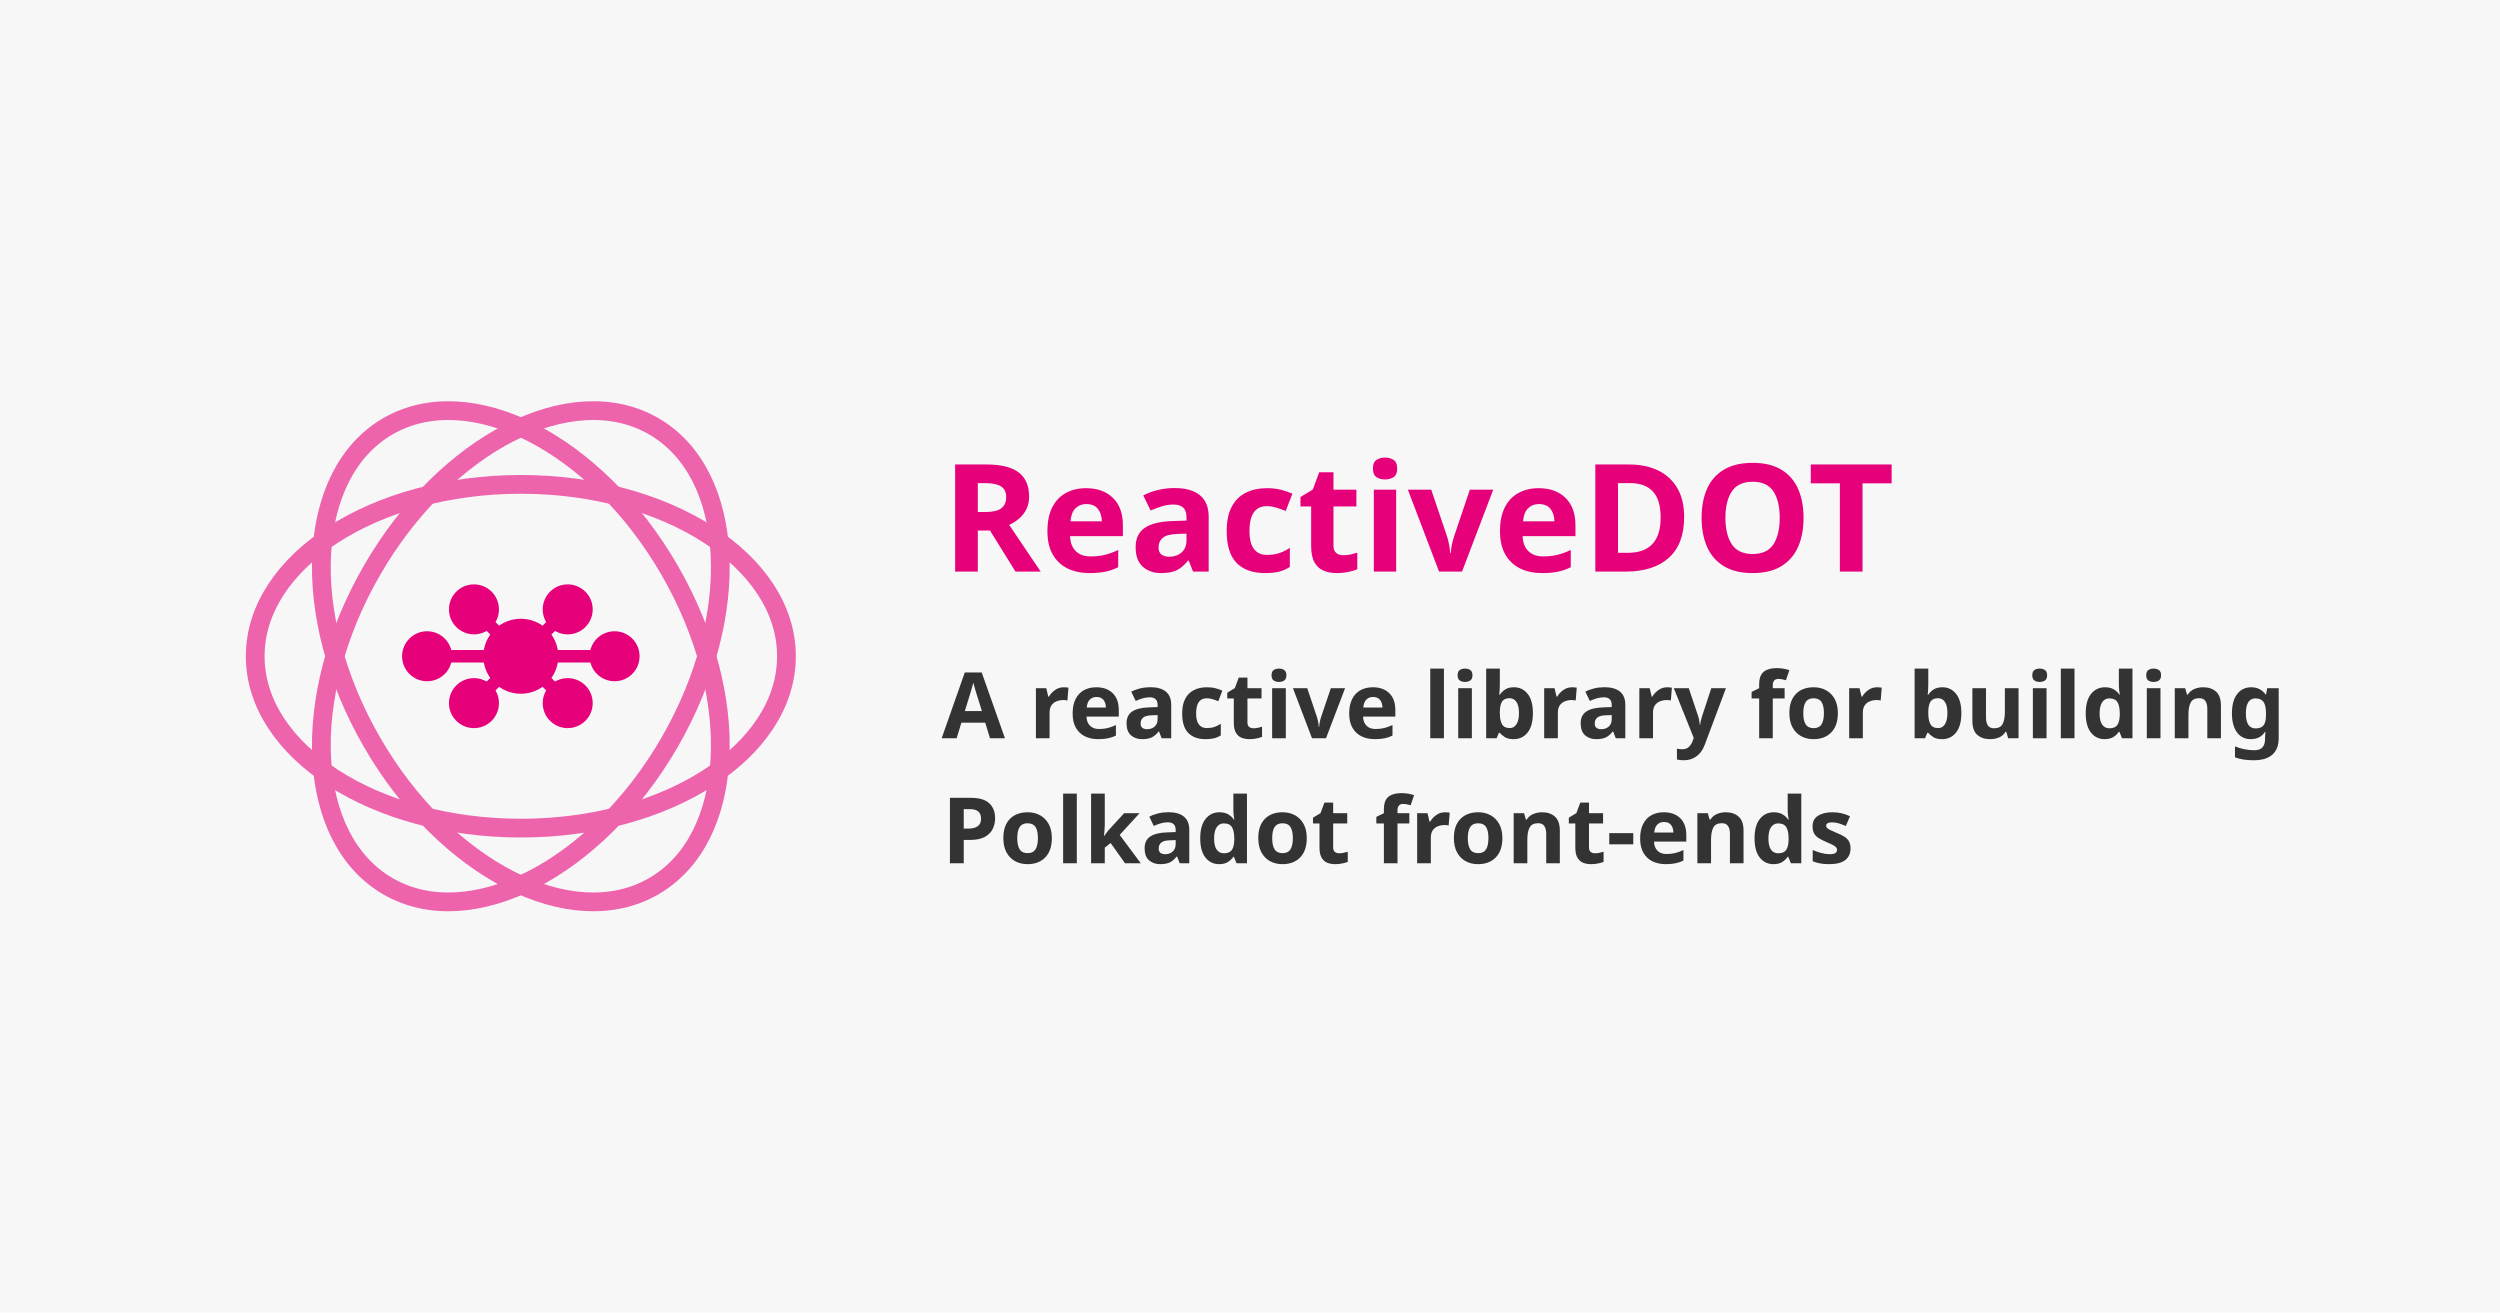
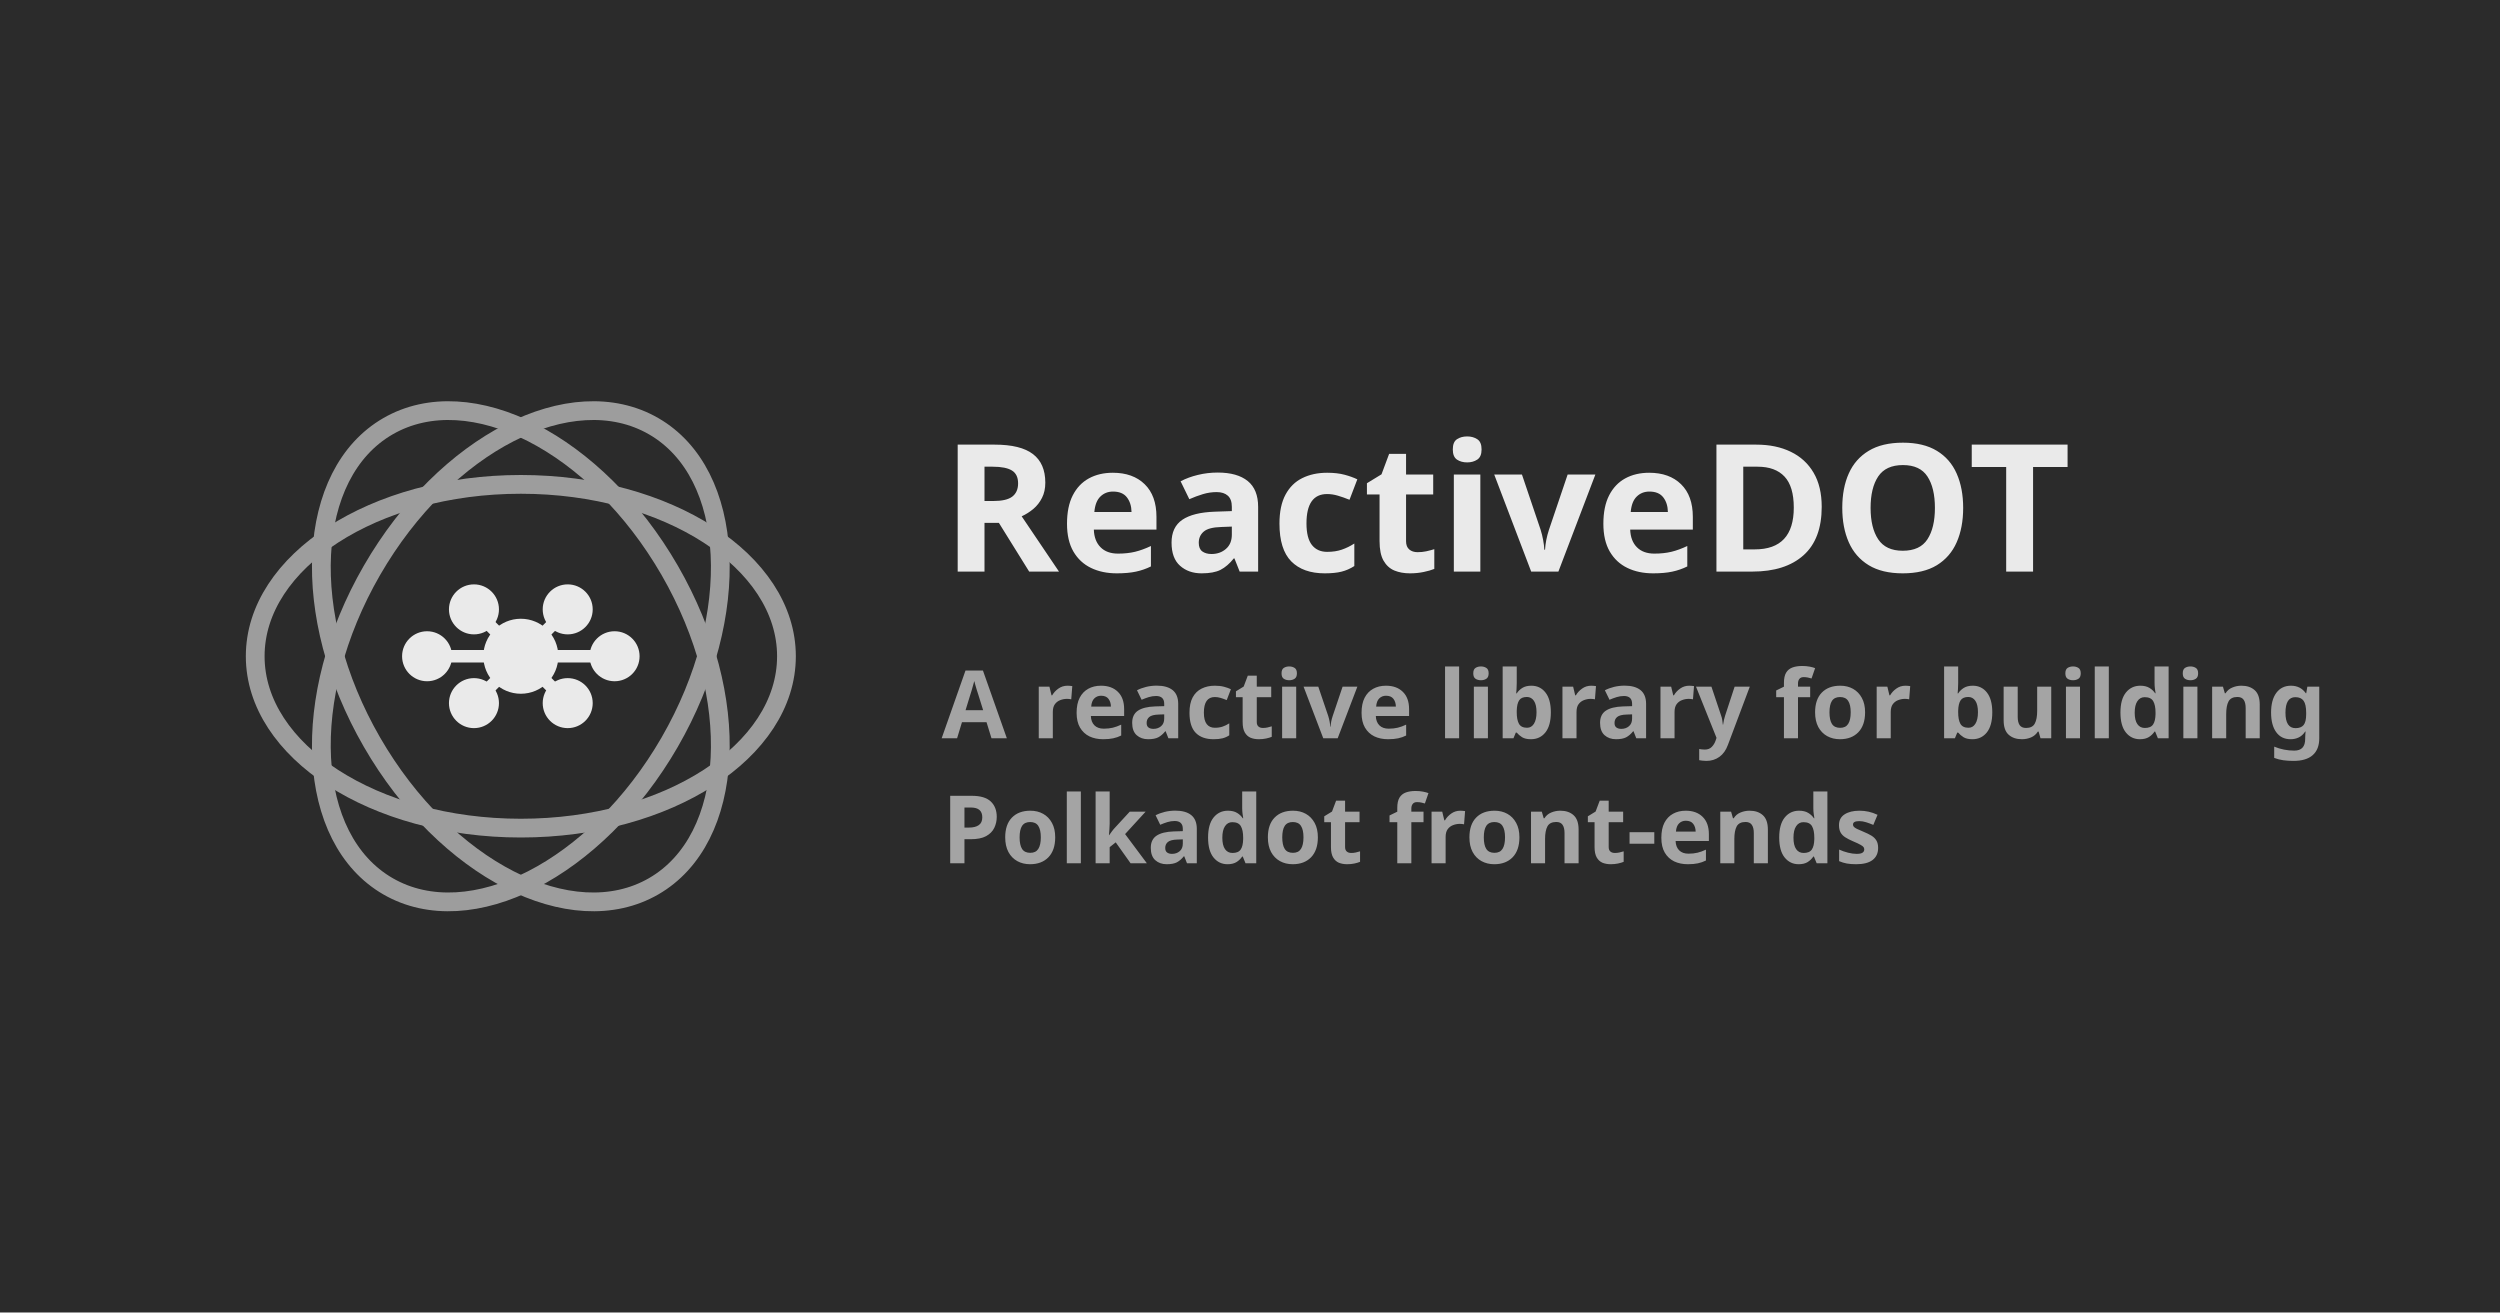
<svg xmlns="http://www.w3.org/2000/svg" width="600" height="315" viewBox="0 0 600 315" version="1.1" id="svg16">
  <defs id="defs16" />
-   <rect width="600" height="315" fill="#f7f7f7" id="rect1" />
+   <rect width="600" height="315" fill="#f7f7f7" id="rect1" style="fill:#2b2b2b;fill-opacity:1" />
  <svg x="50" y="80" width="150" height="150" viewBox="0 0 200 200" version="1.1" id="svg14">
    <g id="g1" transform="translate(0,3.333333)">
-       <g fill="none" stroke="#e6007a" stroke-width="6" opacity="0.6" id="g3">
-         <ellipse cx="100" cy="100" rx="55" ry="85" transform="rotate(30,100,100)" id="ellipse1" />
-         <ellipse cx="100" cy="100" rx="55" ry="85" transform="rotate(90,100,100)" id="ellipse2" />
-         <ellipse cx="100" cy="100" rx="55" ry="85" transform="rotate(150,100,100)" id="ellipse3" />
+       <g fill="none" stroke="#e6007a" stroke-width="6" opacity="0.6" id="g3" style="stroke:#eaeaea;stroke-opacity:1">
+         <ellipse cx="100" cy="100" rx="55" ry="85" transform="rotate(30,100,100)" id="ellipse1" style="stroke:#eaeaea;stroke-opacity:1" />
+         <ellipse cx="100" cy="100" rx="55" ry="85" transform="rotate(90,100,100)" id="ellipse2" style="stroke:#eaeaea;stroke-opacity:1" />
+         <ellipse cx="100" cy="100" rx="55" ry="85" transform="rotate(150,100,100)" id="ellipse3" style="stroke:#eaeaea;stroke-opacity:1" />
      </g>
-       <g fill="#e6007a" id="g9">
-         <circle cx="100" cy="100" r="12" id="circle3" />
-         <circle cx="70" cy="100" r="8" id="circle4" />
-         <circle cx="130" cy="100" r="8" id="circle5" />
-         <circle cx="85" cy="85" r="8" id="circle6" />
-         <circle cx="115" cy="85" r="8" id="circle7" />
-         <circle cx="85" cy="115" r="8" id="circle8" />
-         <circle cx="115" cy="115" r="8" id="circle9" />
+       <g fill="#e6007a" id="g9" style="fill:#eaeaea;fill-opacity:1">
+         <circle cx="100" cy="100" r="12" id="circle3" style="fill:#eaeaea;fill-opacity:1" />
+         <circle cx="70" cy="100" r="8" id="circle4" style="fill:#eaeaea;fill-opacity:1" />
+         <circle cx="130" cy="100" r="8" id="circle5" style="fill:#eaeaea;fill-opacity:1" />
+         <circle cx="85" cy="85" r="8" id="circle6" style="fill:#eaeaea;fill-opacity:1" />
+         <circle cx="115" cy="85" r="8" id="circle7" style="fill:#eaeaea;fill-opacity:1" />
+         <circle cx="85" cy="115" r="8" id="circle8" style="fill:#eaeaea;fill-opacity:1" />
+         <circle cx="115" cy="115" r="8" id="circle9" style="fill:#eaeaea;fill-opacity:1" />
      </g>
-       <g stroke="#e6007a" stroke-width="4" id="g14">
-         <line x1="100" y1="100" x2="70" y2="100" id="line9" />
-         <line x1="100" y1="100" x2="130" y2="100" id="line10" />
-         <line x1="100" y1="100" x2="85" y2="85" id="line11" />
-         <line x1="100" y1="100" x2="115" y2="85" id="line12" />
-         <line x1="100" y1="100" x2="85" y2="115" id="line13" />
-         <line x1="100" y1="100" x2="115" y2="115" id="line14" />
+       <g stroke="#e6007a" stroke-width="4" id="g14" style="stroke:#eaeaea;stroke-opacity:1">
+         <line x1="100" y1="100" x2="70" y2="100" id="line9" style="stroke:#eaeaea;stroke-opacity:1" />
+         <line x1="100" y1="100" x2="130" y2="100" id="line10" style="stroke:#eaeaea;stroke-opacity:1" />
+         <line x1="100" y1="100" x2="85" y2="85" id="line11" style="stroke:#eaeaea;stroke-opacity:1" />
+         <line x1="100" y1="100" x2="115" y2="85" id="line12" style="stroke:#eaeaea;stroke-opacity:1" />
+         <line x1="100" y1="100" x2="85" y2="115" id="line13" style="stroke:#eaeaea;stroke-opacity:1" />
+         <line x1="100" y1="100" x2="115" y2="115" id="line14" style="stroke:#eaeaea;stroke-opacity:1" />
      </g>
    </g>
  </svg>
  <g id="g16" transform="translate(0,2.1795)">
-     <text x="226" y="135" font-family="Arial, Helvetica, sans-serif" font-size="36px" fill="#e6007a" font-weight="bold" id="text14" style="font-style:normal;font-variant:normal;font-weight:bold;font-stretch:normal;font-family:Unbounded;-inkscape-font-specification:'Unbounded Bold'">ReactiveDOT</text>
-     <text x="226" y="175" font-family="Arial, Helvetica, sans-serif" font-size="22px" fill="#333333" font-weight="bold" id="text15" style="font-style:normal;font-variant:normal;font-weight:bold;font-stretch:normal;font-family:Manrope;-inkscape-font-specification:'Manrope Bold'">A reactive library for building</text>
-     <text x="226" y="205" font-family="Arial, Helvetica, sans-serif" font-size="22px" fill="#333333" font-weight="bold" id="text16" style="font-style:normal;font-variant:normal;font-weight:bold;font-stretch:normal;font-family:Manrope;-inkscape-font-specification:'Manrope Bold'">Polkadot front-ends</text>
+     <text x="226" y="135" font-family="Arial, Helvetica, sans-serif" font-size="36px" fill="#e6007a" font-weight="bold" id="text14" style="font-style:normal;font-variant:normal;font-weight:bold;font-stretch:normal;font-family:'DM Serif Display';-inkscape-font-specification:'DM Serif Display Bold';font-size:42.667px;fill:#eaeaea;fill-opacity:1">ReactiveDOT</text>
+     <text x="226" y="175" font-family="Arial, Helvetica, sans-serif" font-size="22px" fill="#333333" font-weight="bold" id="text15" style="font-style:normal;font-variant:normal;font-weight:bold;font-stretch:normal;font-family:'DM Sans';-inkscape-font-specification:'DM Sans Bold';font-size:22.667px;fill:#a4a4a4;fill-opacity:1">A reactive library for building</text>
+     <text x="226" y="205" font-family="Arial, Helvetica, sans-serif" font-size="22px" fill="#333333" font-weight="bold" id="text16" style="font-style:normal;font-variant:normal;font-weight:bold;font-stretch:normal;font-family:'DM Sans';-inkscape-font-specification:'DM Sans Bold';font-size:22.667px;fill:#a4a4a4;fill-opacity:1">Polkadot front-ends</text>
  </g>
</svg>
